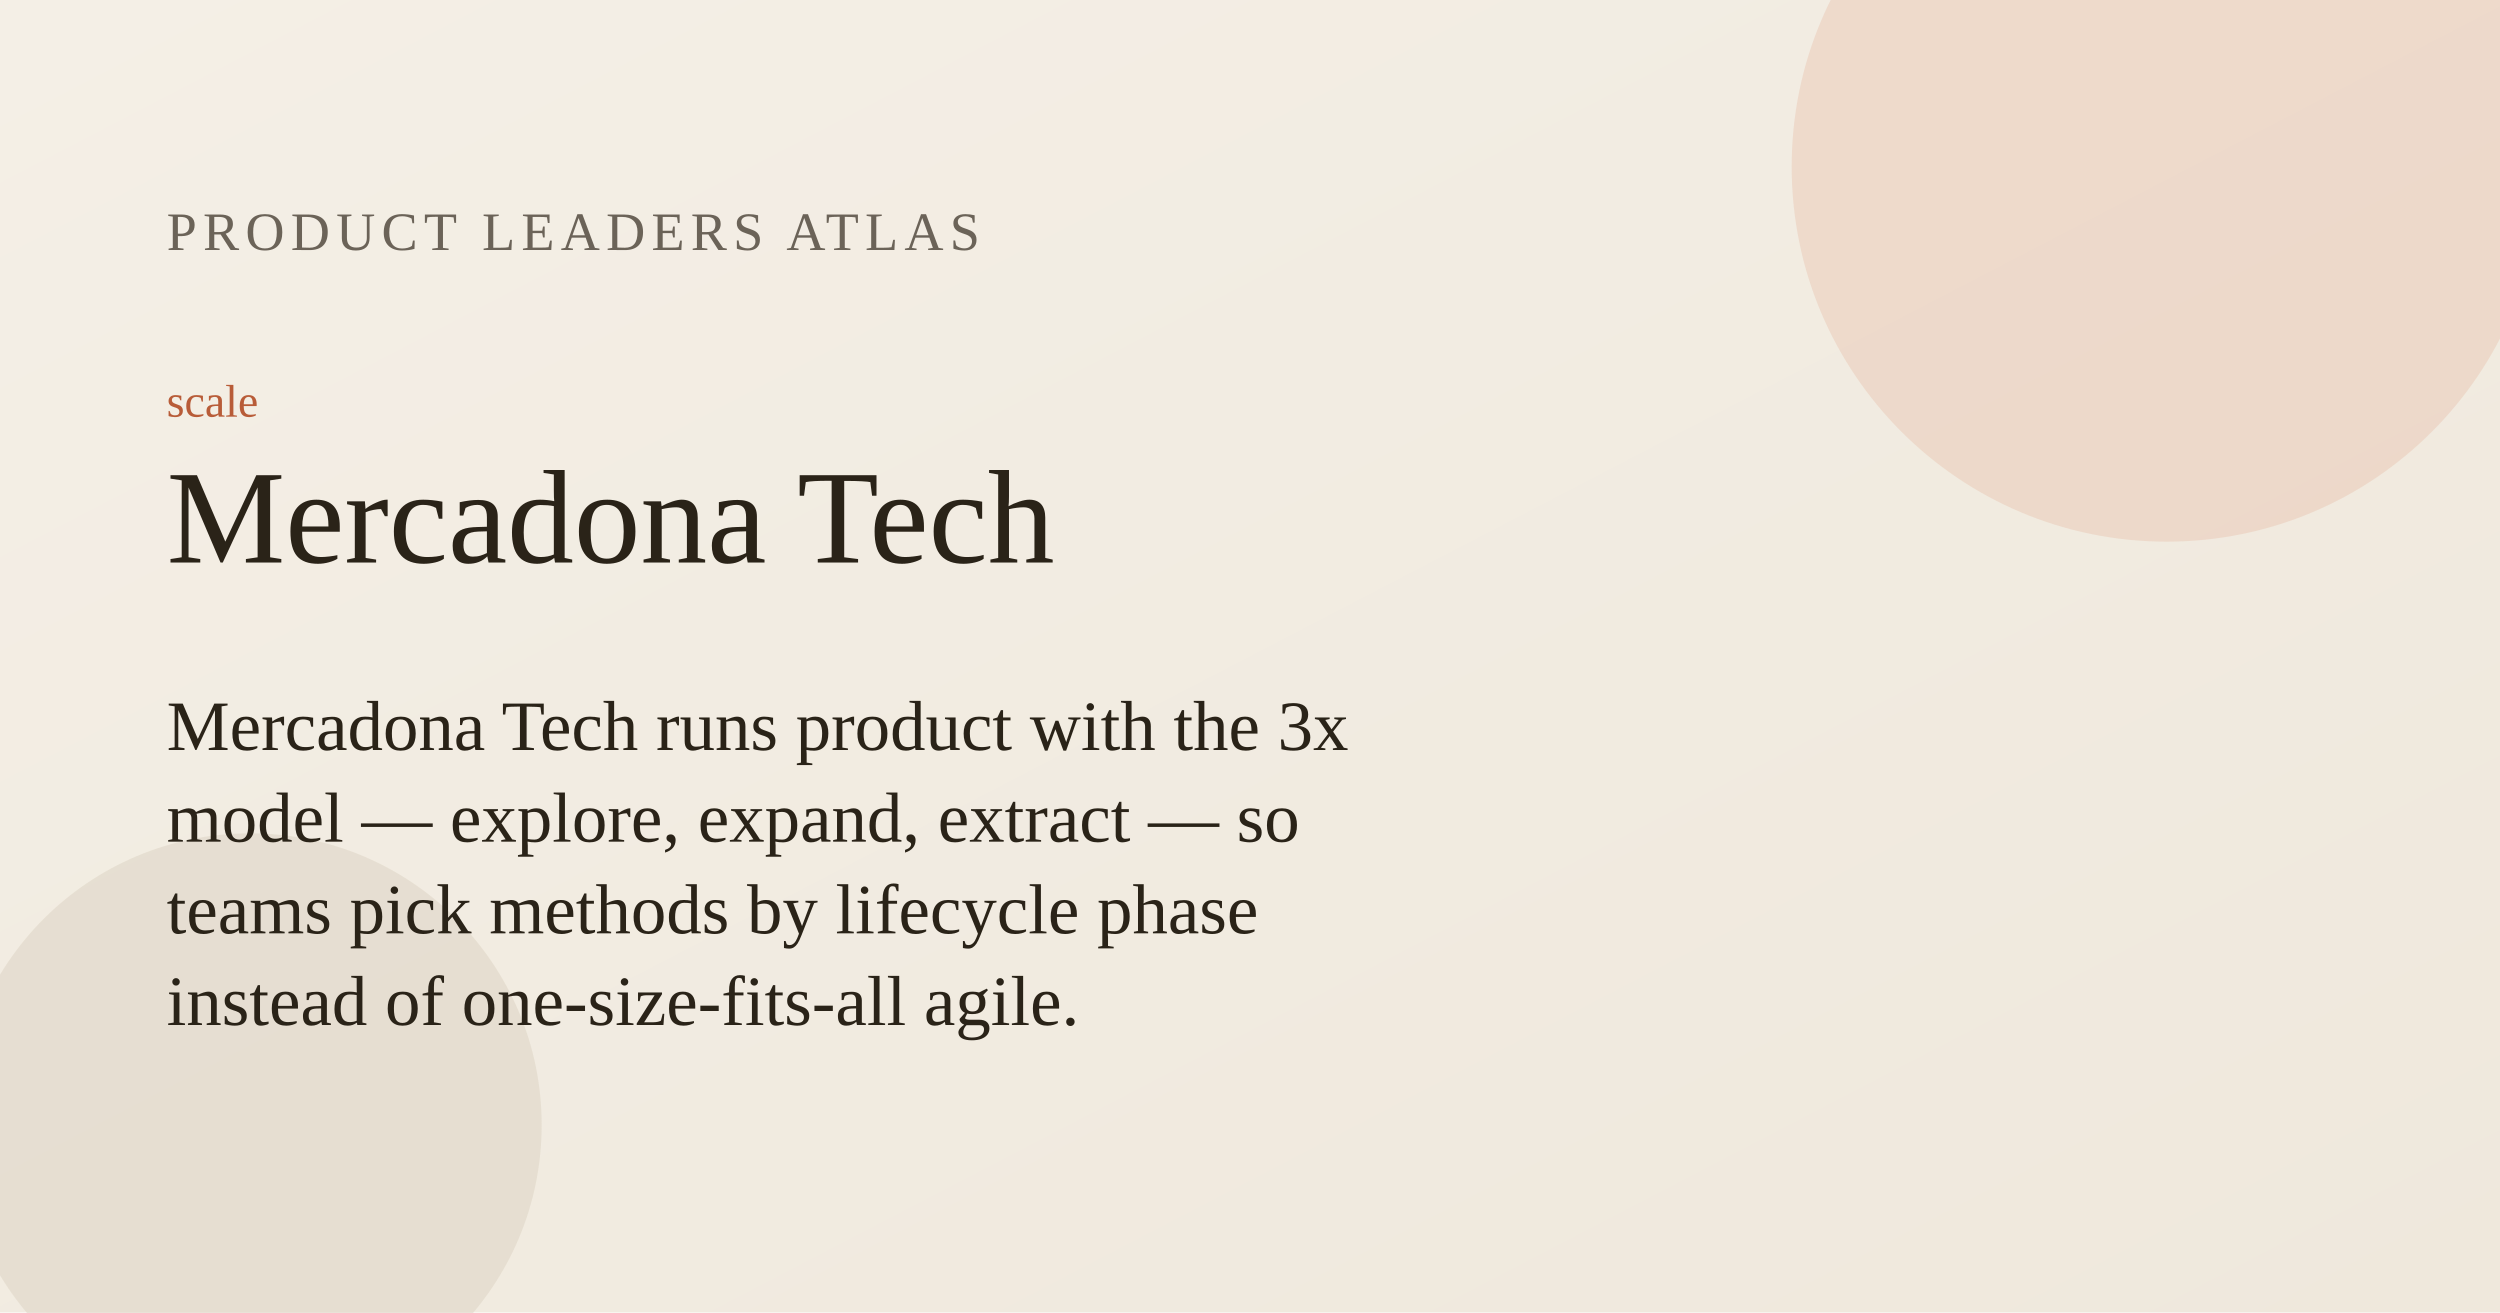
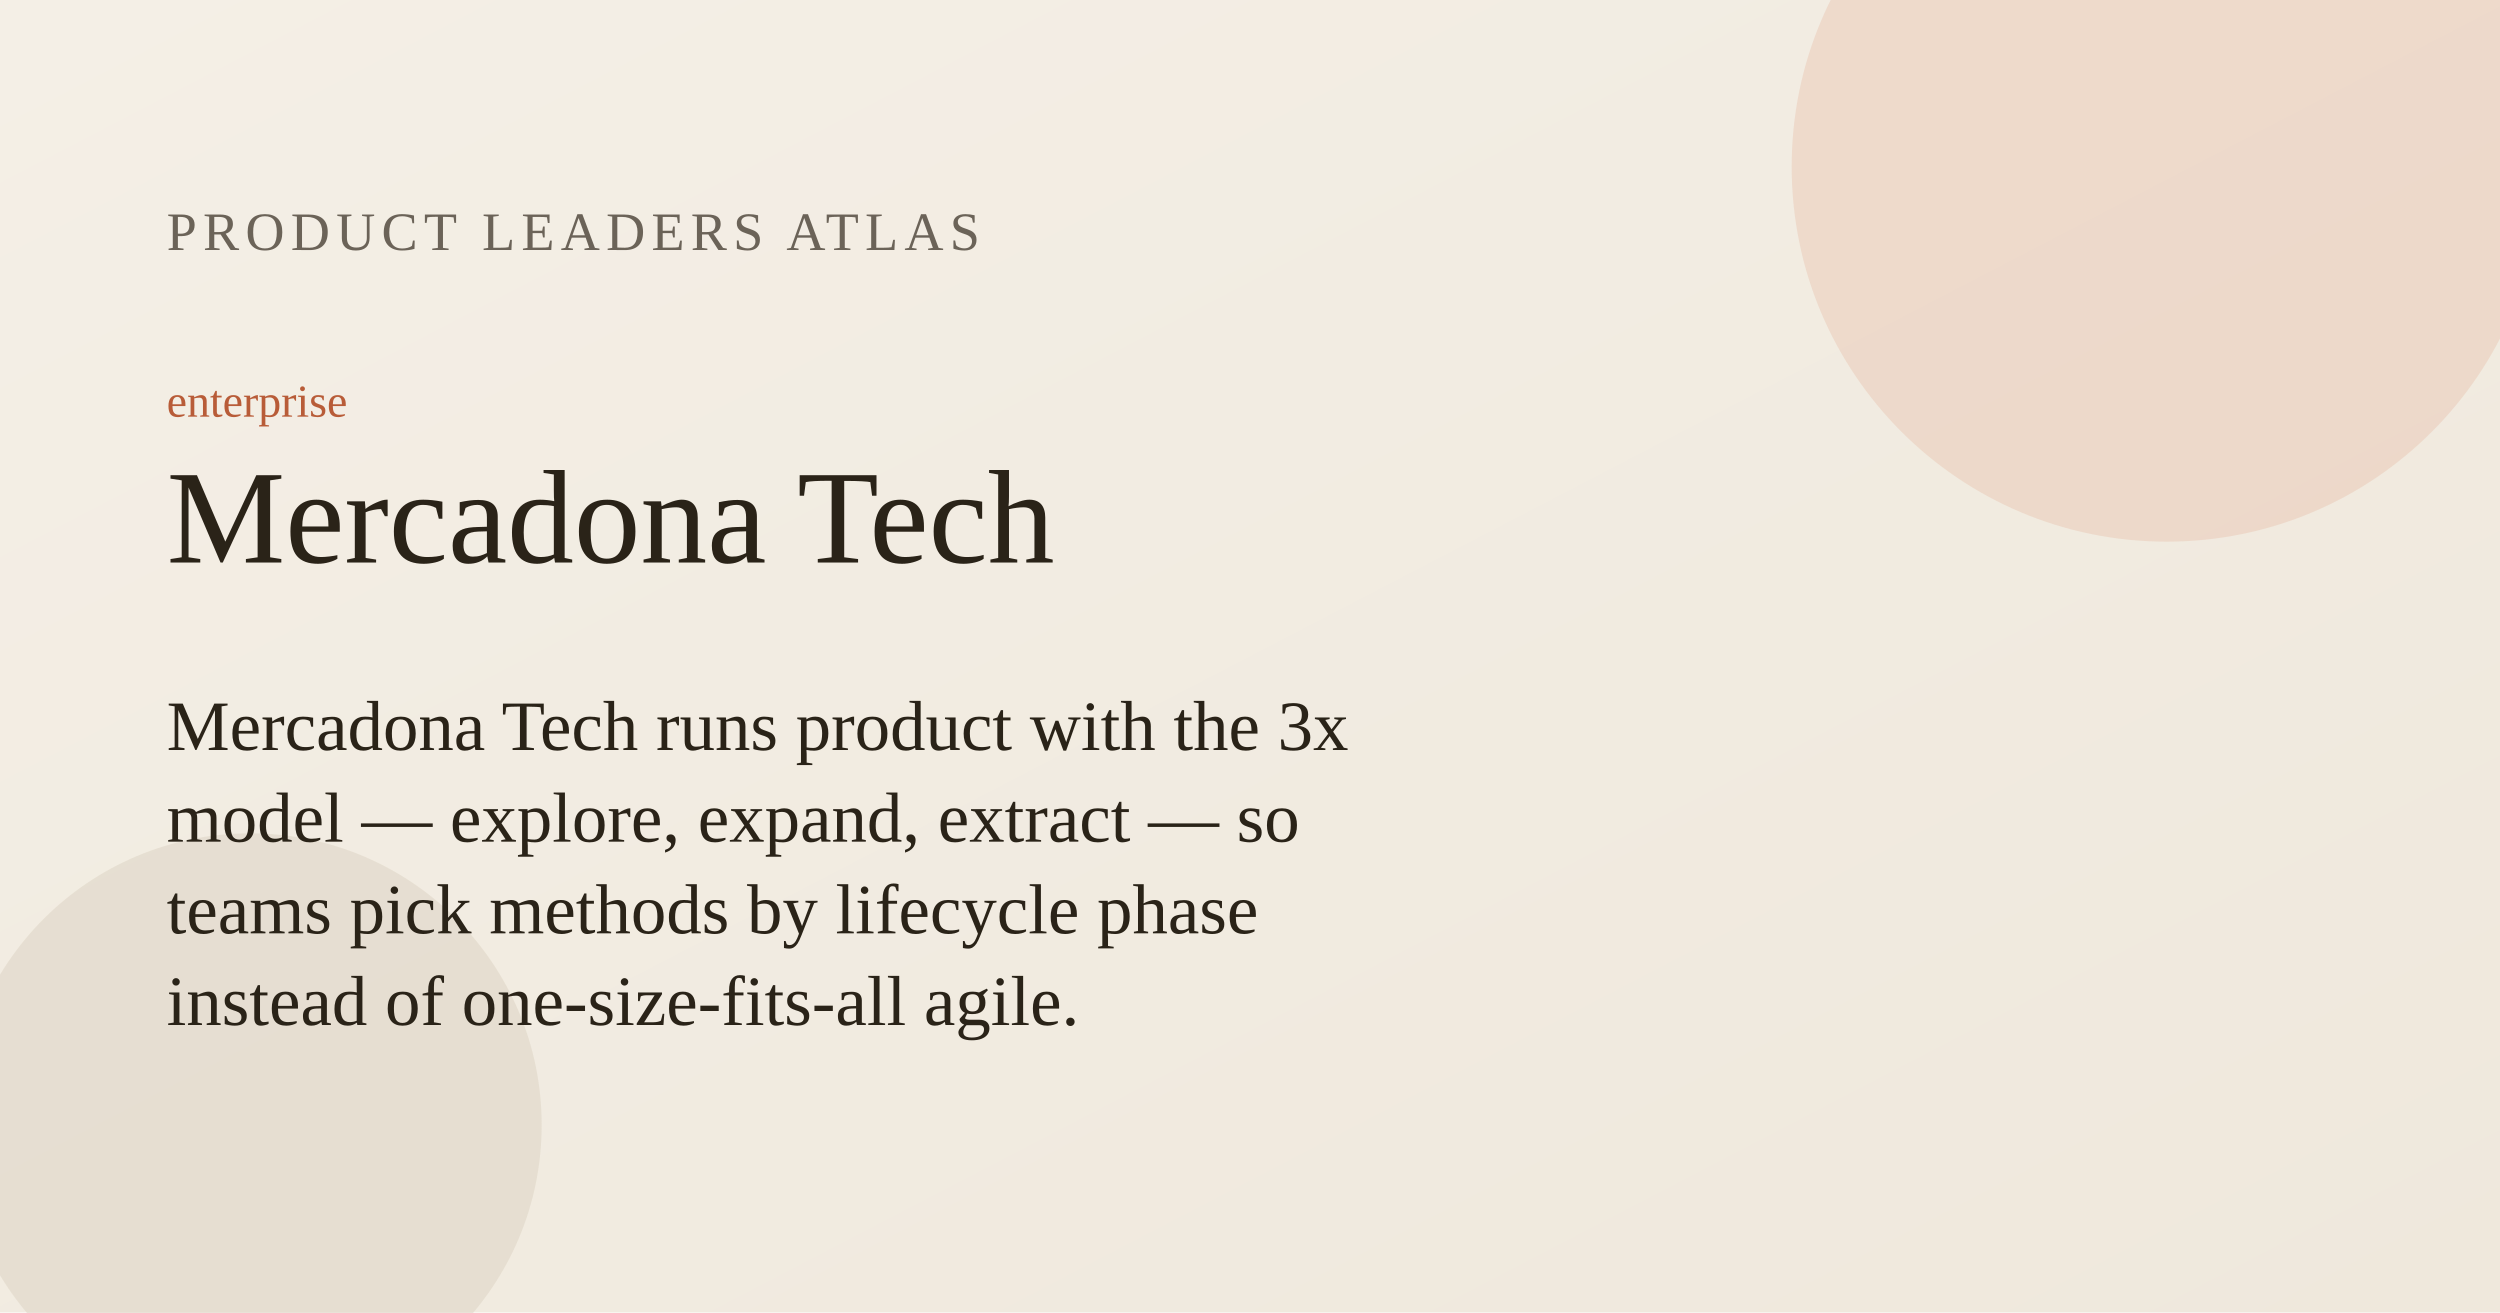
<svg xmlns="http://www.w3.org/2000/svg" width="1200" height="630" viewBox="0 0 1200 630" role="img" aria-label="Mercadona Tech">
  <defs>
    <linearGradient id="bg" x1="0" y1="0" x2="1" y2="1">
      <stop offset="0%" stop-color="#f4efe6" />
      <stop offset="100%" stop-color="#efe8dc" />
    </linearGradient>
  </defs>
  <rect width="1200" height="630" fill="url(#bg)" />
  <circle cx="1040" cy="80" r="180" fill="#e8c4b0" opacity="0.45" />
  <circle cx="120" cy="540" r="140" fill="#ddd4c4" opacity="0.55" />
  <text x="80" y="120" font-family="Georgia, 'Times New Roman', serif" font-size="26" fill="#6b6358" letter-spacing="3">PRODUCT LEADERS ATLAS</text>
-   <text x="80" y="200" font-family="Georgia, 'Times New Roman', serif" font-size="22" fill="#b85c38">scale</text>
+   <text x="80" y="200" font-family="Georgia, 'Times New Roman', serif" font-size="22" fill="#b85c38">enterprise</text>
  <text x="80" y="270" font-family="Georgia, 'Times New Roman', serif" font-size="64" fill="#2a2318">Mercadona Tech</text>
  <text x="80" y="360" font-family="Georgia, 'Times New Roman', serif" font-size="34" fill="#2a2318">
    <tspan x="80" dy="0">Mercadona Tech runs product with the 3x</tspan>
    <tspan x="80" dy="44">model — explore, expand, extract — so</tspan>
    <tspan x="80" dy="44">teams pick methods by lifecycle phase</tspan>
    <tspan x="80" dy="44">instead of one-size-fits-all agile.</tspan>
  </text>
</svg>
